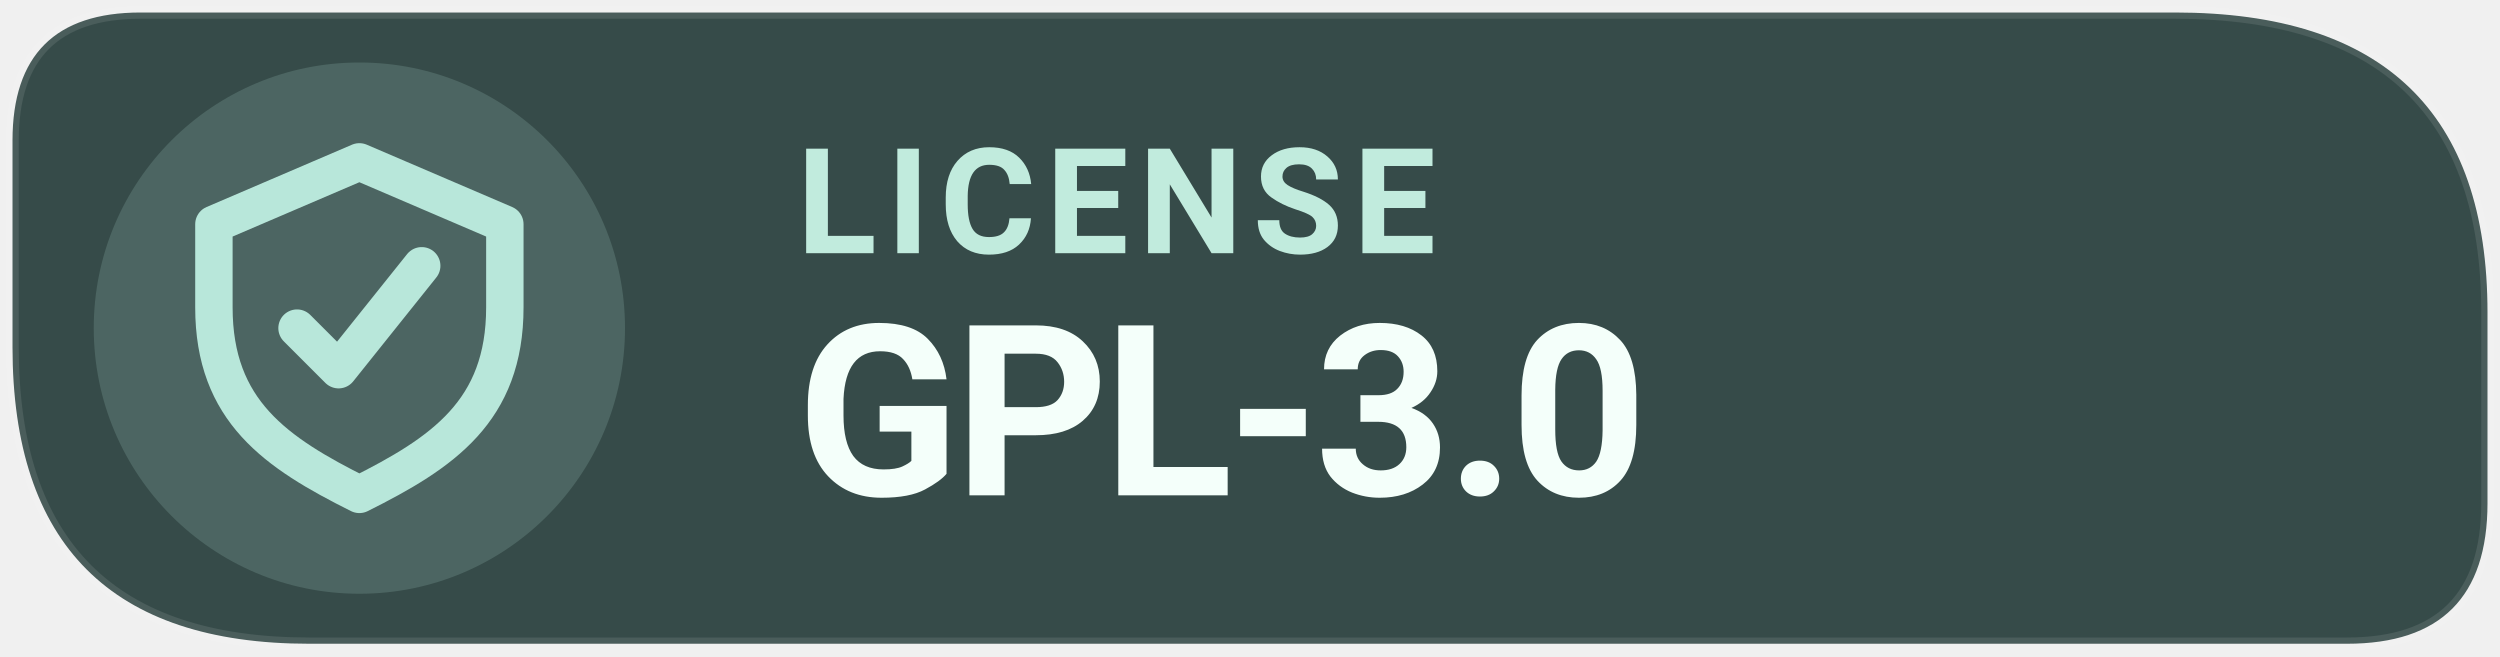
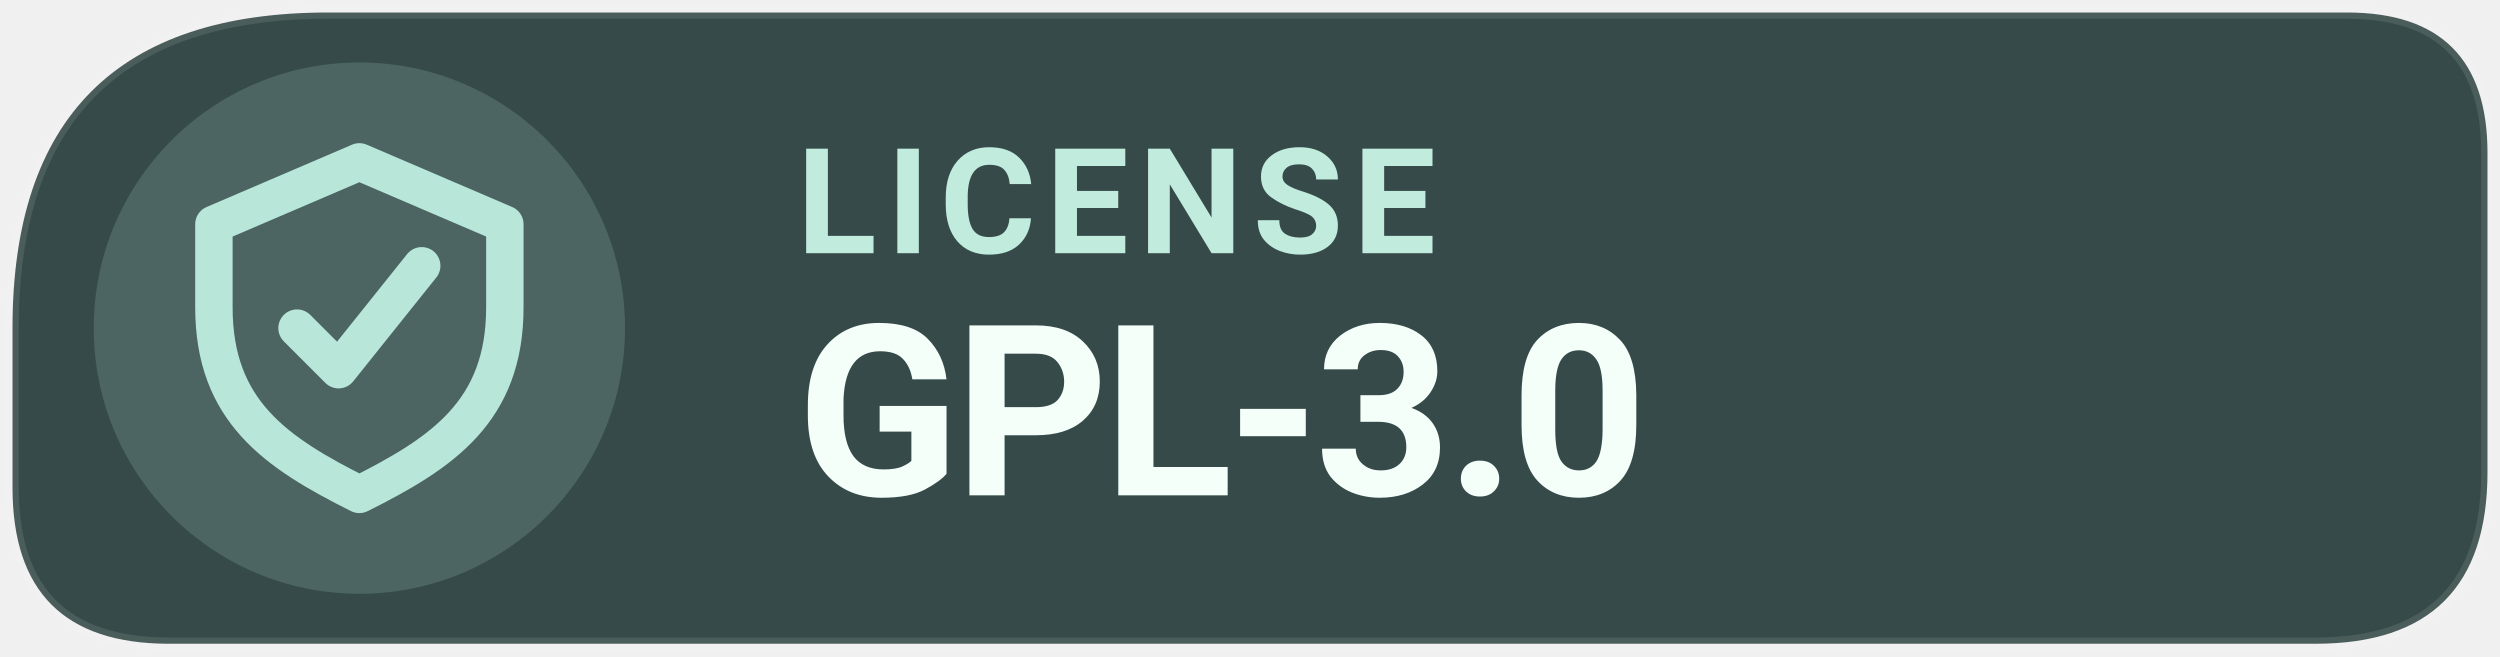
<svg xmlns="http://www.w3.org/2000/svg" width="126" height="33.075" viewBox="0 0 160 42" role="img" aria-label="Levyra license GPL-3.0">
-   <path d="M 9 0.8 H 139.2 Q 159.2 0.8 159.2 20 V 32.2 Q 159.2 41.2 150.2 41.2 H 19.8 Q .8 41.2 .8 22.2 V 9 Q .8 .8 9 .8 Z" fill="#364B49" />
+   <path d="M 21 0.8 H 150.2 Q 159.2 0.8 159.2 9.8 V 30.2 Q 159.2 41.2 148.2 41.2 H 10.8 Q 0.8 41.2 0.8 31.2 V 21 Q 0.8 0.8 21 0.8 Z" fill="#364B49" />
  <circle cx="23" cy="21" r="17" fill="#B8E7DA" fill-opacity=".17" />
-   <path d="M 9 0.8 H 139.2 Q 159.2 0.8 159.2 20 V 32.2 Q 159.2 41.2 150.2 41.2 H 19.8 Q .8 41.2 .8 22.2 V 9 Q .8 .8 9 .8 Z" fill="none" stroke="#FFFFFF" stroke-opacity=".10" stroke-width=".8" />/&gt;
- <g transform="translate(23 21) scale(1.33)" style="color:#B8E7DA">
+   <path d="M 21 0.8 H 150.2 Q 159.2 0.8 159.2 9.8 V 30.2 Q 159.2 41.2 148.2 41.2 H 10.8 Q 0.8 41.2 0.8 31.2 V 21 Q 0.8 0.8 21 0.8 Z" fill="none" stroke="#FFFFFF" stroke-opacity=".10" stroke-width=".8" />
+   <g transform="translate(23 21) scale(1.33)" style="color:#B8E7DA">
    <path d="M0 -8 l7 3 v4 c0 5 -3 7 -7 9 -4 -2 -7 -4 -7 -9 v-4 Z" fill="none" stroke="currentColor" stroke-width="1.8" stroke-linejoin="round" />
    <path d="M-3 0 l2 2 4 -5" fill="none" stroke="currentColor" stroke-width="1.8" stroke-linecap="round" stroke-linejoin="round" />
  </g>
  <text x="51" y="16.2" fill="#C1EBDD" font-family="system-ui,-apple-system,'Segoe UI',Roboto,Arial,sans-serif" font-size="9.4" font-weight="670" letter-spacing=".65">LICENSE</text>
  <text x="51" y="31.7" fill="#F4FFFA" font-family="system-ui,-apple-system,'Segoe UI',Roboto,Arial,sans-serif" font-size="15.3" font-weight="710" letter-spacing="-.35">GPL-3.0</text>
</svg>
